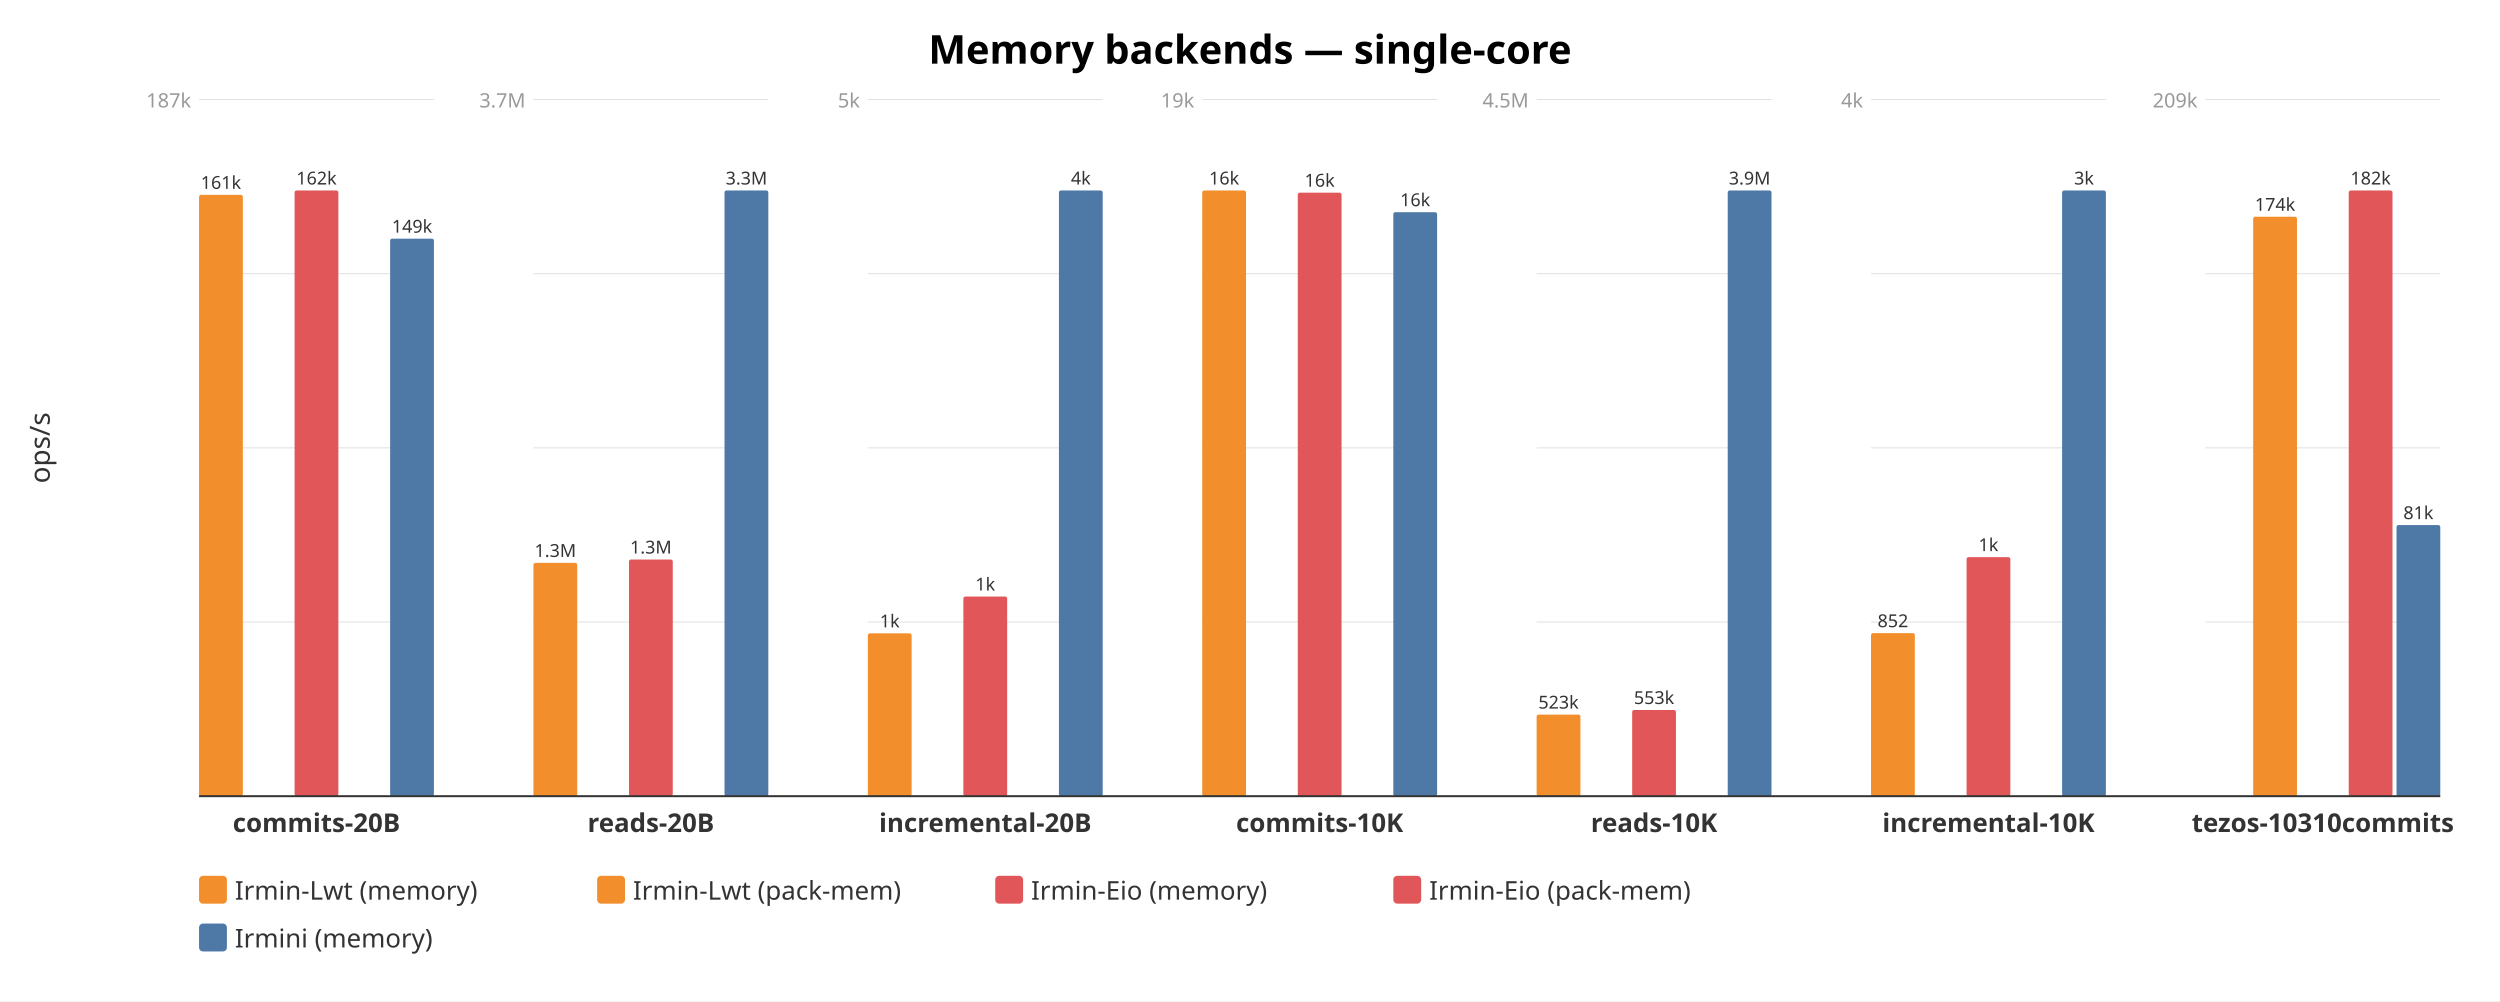
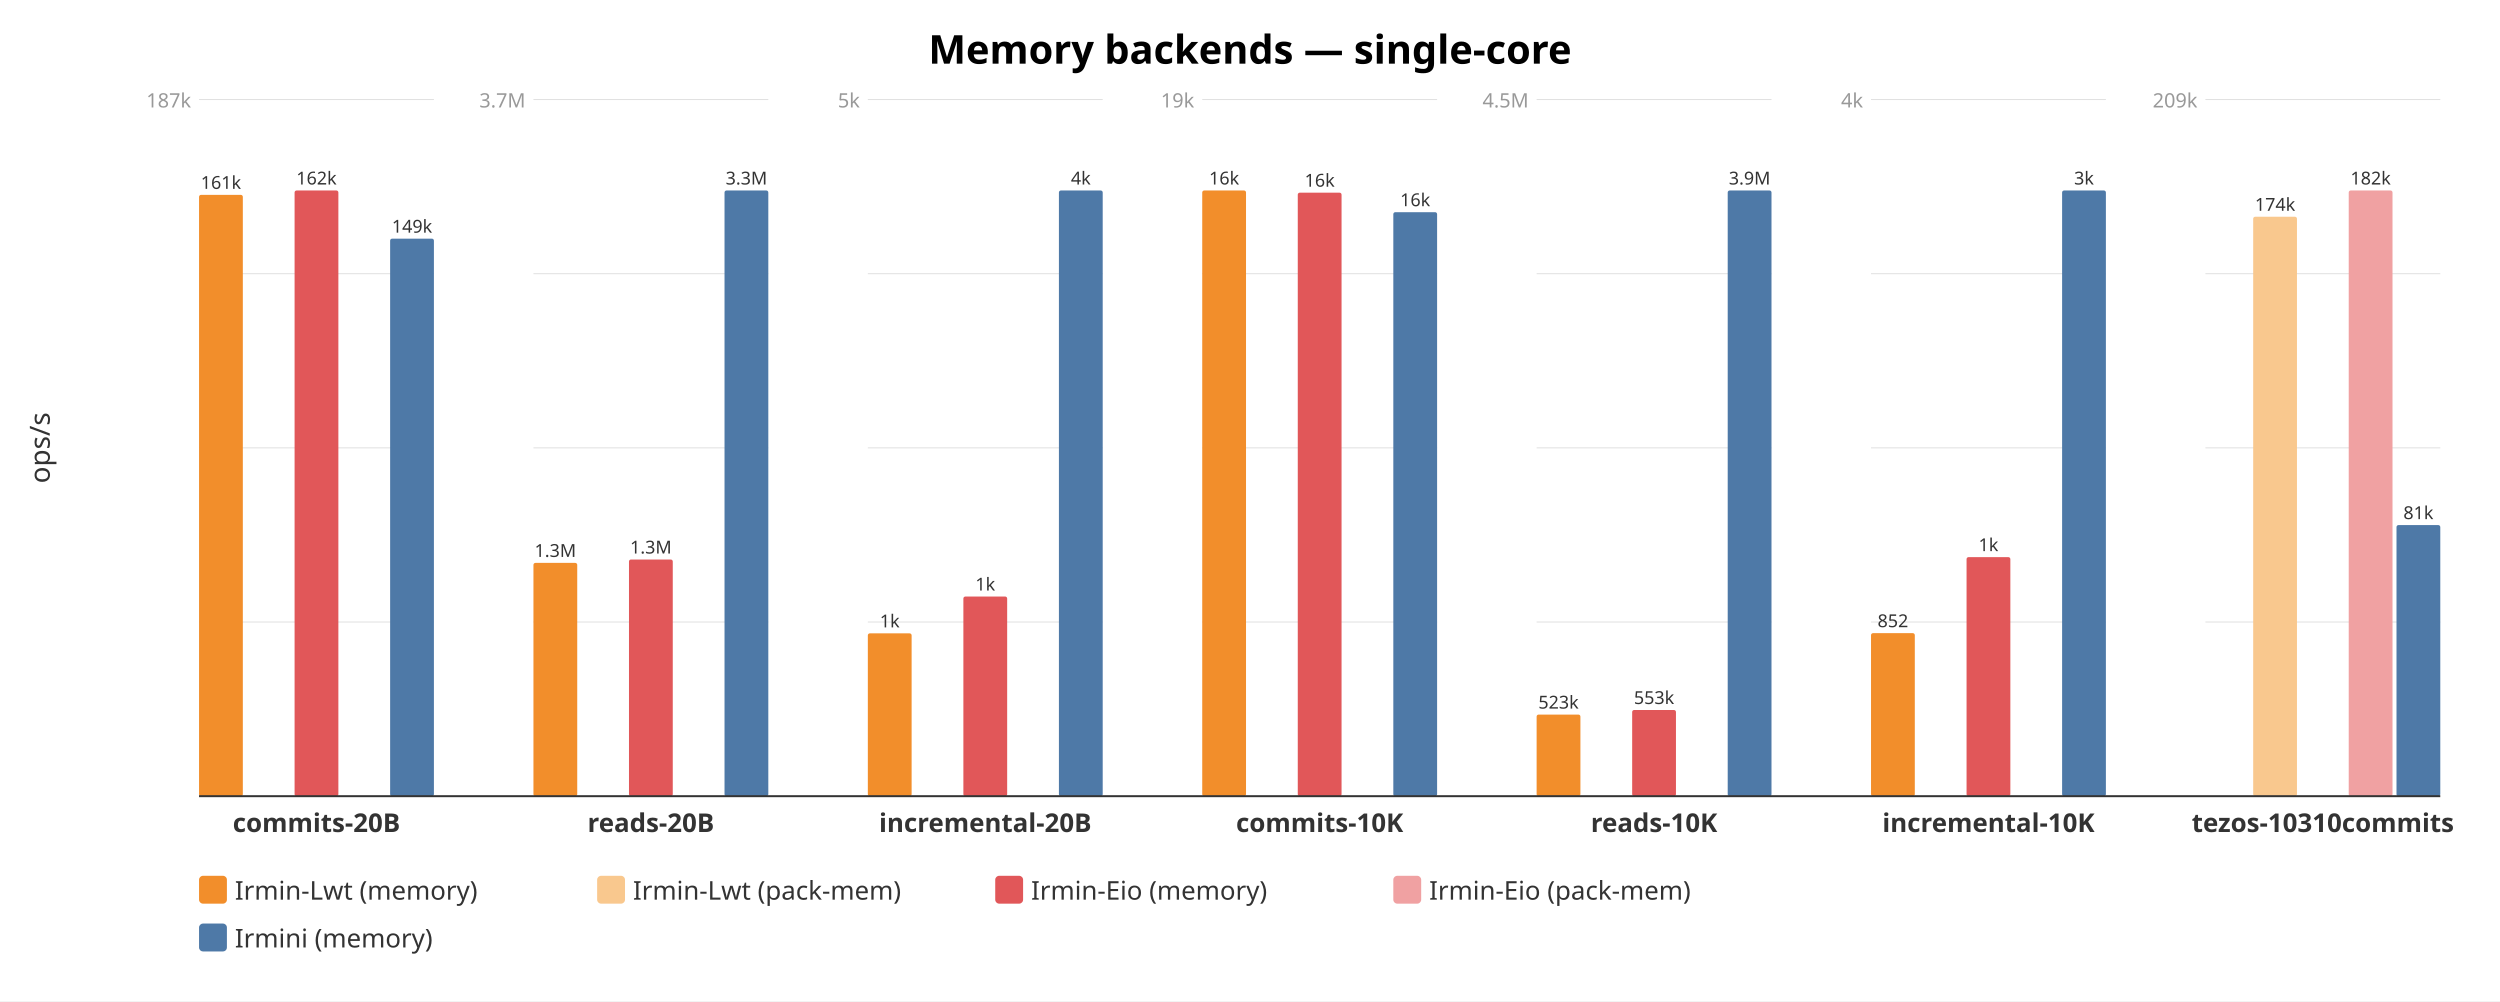
<svg xmlns="http://www.w3.org/2000/svg" width="1256" height="503" font-family="system-ui, sans-serif" font-size="14">
  <rect width="1256" height="503" fill="white" />
  <defs>
</defs>
  <text x="628.0" y="32" text-anchor="middle" font-size="20" font-weight="bold">Memory backends — single-core</text>
  <g transform="translate(100,50)">
    <text x="-75" y="175.0" text-anchor="middle" font-size="14" fill="#333" transform="rotate(-90,-75,175.0)">ops/s</text>
    <line x1="0" y1="262.5" x2="118" y2="262.5" stroke="#e0e0e0" stroke-width="0.5" />
    <line x1="0" y1="175.0" x2="118" y2="175.0" stroke="#e0e0e0" stroke-width="0.5" />
    <line x1="0" y1="87.5" x2="118" y2="87.5" stroke="#e0e0e0" stroke-width="0.5" />
    <line x1="0" y1="0.0" x2="118" y2="0.0" stroke="#e0e0e0" stroke-width="0.5" />
    <text x="-4.0" y="4.0" text-anchor="end" font-size="10" fill="#999">187k</text>
    <rect x="0.0" y="47.9" width="22" height="302.1" fill="#f28e2b" rx="1" />
    <text x="11.0" y="44.9" text-anchor="middle" font-size="9" fill="#333">161k</text>
    <rect x="48.0" y="45.7" width="22" height="304.3" fill="#e15759" rx="1" />
    <text x="59.0" y="42.7" text-anchor="middle" font-size="9" fill="#333">162k</text>
    <rect x="96.0" y="69.9" width="22" height="280.1" fill="#4e79a7" rx="1" />
    <text x="107.0" y="66.9" text-anchor="middle" font-size="9" fill="#333">149k</text>
    <text x="59.0" y="368" text-anchor="middle" font-size="13" font-weight="bold" fill="#333">commits-20B</text>
    <line x1="168" y1="262.5" x2="286" y2="262.5" stroke="#e0e0e0" stroke-width="0.5" />
    <line x1="168" y1="175.0" x2="286" y2="175.0" stroke="#e0e0e0" stroke-width="0.5" />
    <line x1="168" y1="87.5" x2="286" y2="87.5" stroke="#e0e0e0" stroke-width="0.5" />
    <line x1="168" y1="0.0" x2="286" y2="0.0" stroke="#e0e0e0" stroke-width="0.5" />
    <text x="164.0" y="4.0" text-anchor="end" font-size="10" fill="#999">3.7M</text>
    <rect x="168.0" y="232.8" width="22" height="117.2" fill="#f28e2b" rx="1" />
    <text x="179.0" y="229.8" text-anchor="middle" font-size="9" fill="#333">1.3M</text>
    <rect x="216.0" y="231.1" width="22" height="118.9" fill="#e15759" rx="1" />
    <text x="227.0" y="228.1" text-anchor="middle" font-size="9" fill="#333">1.3M</text>
    <rect x="264.0" y="45.7" width="22" height="304.3" fill="#4e79a7" rx="1" />
    <text x="275.0" y="42.7" text-anchor="middle" font-size="9" fill="#333">3.3M</text>
    <text x="227.0" y="368" text-anchor="middle" font-size="13" font-weight="bold" fill="#333">reads-20B</text>
    <line x1="336" y1="262.5" x2="454" y2="262.5" stroke="#e0e0e0" stroke-width="0.5" />
    <line x1="336" y1="175.0" x2="454" y2="175.0" stroke="#e0e0e0" stroke-width="0.5" />
    <line x1="336" y1="87.5" x2="454" y2="87.5" stroke="#e0e0e0" stroke-width="0.5" />
    <line x1="336" y1="0.0" x2="454" y2="0.0" stroke="#e0e0e0" stroke-width="0.5" />
    <text x="332.0" y="4.0" text-anchor="end" font-size="10" fill="#999">5k</text>
    <rect x="336.0" y="268.2" width="22" height="81.8" fill="#f28e2b" rx="1" />
    <text x="347.0" y="265.2" text-anchor="middle" font-size="9" fill="#333">1k</text>
    <rect x="384.0" y="249.7" width="22" height="100.3" fill="#e15759" rx="1" />
    <text x="395.0" y="246.7" text-anchor="middle" font-size="9" fill="#333">1k</text>
    <rect x="432.0" y="45.7" width="22" height="304.3" fill="#4e79a7" rx="1" />
    <text x="443.0" y="42.7" text-anchor="middle" font-size="9" fill="#333">4k</text>
    <text x="395.0" y="368" text-anchor="middle" font-size="13" font-weight="bold" fill="#333">incremental-20B</text>
    <line x1="504" y1="262.5" x2="622" y2="262.5" stroke="#e0e0e0" stroke-width="0.5" />
    <line x1="504" y1="175.0" x2="622" y2="175.0" stroke="#e0e0e0" stroke-width="0.5" />
    <line x1="504" y1="87.5" x2="622" y2="87.5" stroke="#e0e0e0" stroke-width="0.5" />
    <line x1="504" y1="0.0" x2="622" y2="0.0" stroke="#e0e0e0" stroke-width="0.5" />
    <text x="500.0" y="4.0" text-anchor="end" font-size="10" fill="#999">19k</text>
    <rect x="504.0" y="45.7" width="22" height="304.3" fill="#f28e2b" rx="1" />
    <text x="515.0" y="42.7" text-anchor="middle" font-size="9" fill="#333">16k</text>
    <rect x="552.0" y="46.8" width="22" height="303.2" fill="#e15759" rx="1" />
    <text x="563.0" y="43.8" text-anchor="middle" font-size="9" fill="#333">16k</text>
    <rect x="600.0" y="56.6" width="22" height="293.4" fill="#4e79a7" rx="1" />
    <text x="611.0" y="53.6" text-anchor="middle" font-size="9" fill="#333">16k</text>
    <text x="563.0" y="368" text-anchor="middle" font-size="13" font-weight="bold" fill="#333">commits-10K</text>
    <line x1="672" y1="262.5" x2="790" y2="262.5" stroke="#e0e0e0" stroke-width="0.5" />
    <line x1="672" y1="175.0" x2="790" y2="175.0" stroke="#e0e0e0" stroke-width="0.5" />
    <line x1="672" y1="87.5" x2="790" y2="87.5" stroke="#e0e0e0" stroke-width="0.5" />
    <line x1="672" y1="0.0" x2="790" y2="0.0" stroke="#e0e0e0" stroke-width="0.5" />
    <text x="668.0" y="4.0" text-anchor="end" font-size="10" fill="#999">4.5M</text>
    <rect x="672.0" y="309.0" width="22" height="41.0" fill="#f28e2b" rx="1" />
    <text x="683.0" y="306.0" text-anchor="middle" font-size="9" fill="#333">523k</text>
    <rect x="720.0" y="306.7" width="22" height="43.3" fill="#e15759" rx="1" />
    <text x="731.0" y="303.7" text-anchor="middle" font-size="9" fill="#333">553k</text>
    <rect x="768.0" y="45.7" width="22" height="304.3" fill="#4e79a7" rx="1" />
    <text x="779.0" y="42.7" text-anchor="middle" font-size="9" fill="#333">3.9M</text>
    <text x="731.0" y="368" text-anchor="middle" font-size="13" font-weight="bold" fill="#333">reads-10K</text>
    <line x1="840" y1="262.5" x2="958" y2="262.5" stroke="#e0e0e0" stroke-width="0.5" />
    <line x1="840" y1="175.0" x2="958" y2="175.0" stroke="#e0e0e0" stroke-width="0.5" />
    <line x1="840" y1="87.5" x2="958" y2="87.5" stroke="#e0e0e0" stroke-width="0.5" />
    <line x1="840" y1="0.0" x2="958" y2="0.0" stroke="#e0e0e0" stroke-width="0.5" />
    <text x="836.0" y="4.0" text-anchor="end" font-size="10" fill="#999">4k</text>
    <rect x="840.0" y="268.1" width="22" height="81.9" fill="#f28e2b" rx="1" />
    <text x="851.0" y="265.1" text-anchor="middle" font-size="9" fill="#333">852</text>
    <rect x="888.0" y="229.9" width="22" height="120.1" fill="#e15759" rx="1" />
    <text x="899.0" y="226.9" text-anchor="middle" font-size="9" fill="#333">1k</text>
    <rect x="936.0" y="45.7" width="22" height="304.3" fill="#4e79a7" rx="1" />
    <text x="947.0" y="42.7" text-anchor="middle" font-size="9" fill="#333">3k</text>
    <text x="899.0" y="368" text-anchor="middle" font-size="13" font-weight="bold" fill="#333">incremental-10K</text>
    <line x1="1008" y1="262.5" x2="1126" y2="262.5" stroke="#e0e0e0" stroke-width="0.5" />
    <line x1="1008" y1="175.0" x2="1126" y2="175.0" stroke="#e0e0e0" stroke-width="0.5" />
    <line x1="1008" y1="87.5" x2="1126" y2="87.5" stroke="#e0e0e0" stroke-width="0.5" />
    <line x1="1008" y1="0.0" x2="1126" y2="0.0" stroke="#e0e0e0" stroke-width="0.5" />
    <text x="1004.0" y="4.0" text-anchor="end" font-size="10" fill="#999">209k</text>
-     <rect x="1032.0" y="58.9" width="22" height="291.1" fill="#f28e2b" rx="1" />
+     <rect x="1032.0" y="58.9" width="22" height="291.1" fill="#f9c88e" rx="1" />
    <text x="1043.0" y="55.9" text-anchor="middle" font-size="9" fill="#333">174k</text>
-     <rect x="1080.0" y="45.7" width="22" height="304.3" fill="#e15759" rx="1" />
+     <rect x="1080.0" y="45.7" width="22" height="304.3" fill="#f0a1a2" rx="1" />
    <text x="1091.0" y="42.7" text-anchor="middle" font-size="9" fill="#333">182k</text>
    <rect x="1104.0" y="213.8" width="22" height="136.2" fill="#4e79a7" rx="1" />
    <text x="1115.0" y="210.8" text-anchor="middle" font-size="9" fill="#333">81k</text>
    <text x="1067.0" y="368" text-anchor="middle" font-size="13" font-weight="bold" fill="#333">tezos-10310commits</text>
    <line x1="0" y1="350" x2="1126" y2="350" stroke="#333" stroke-width="1" />
  </g>
  <g transform="translate(100,440)">
    <rect x="0" y="0" width="14" height="14" fill="#f28e2b" rx="2" />
    <text x="18" y="12" font-size="13" fill="#333">Irmin-Lwt (memory)</text>
-     <rect x="200" y="0" width="14" height="14" fill="#f28e2b" rx="2" />
+     <rect x="200" y="0" width="14" height="14" fill="#f9c88e" rx="2" />
    <text x="218" y="12" font-size="13" fill="#333">Irmin-Lwt (pack-mem)</text>
    <rect x="400" y="0" width="14" height="14" fill="#e15759" rx="2" />
    <text x="418" y="12" font-size="13" fill="#333">Irmin-Eio (memory)</text>
-     <rect x="600" y="0" width="14" height="14" fill="#e15759" rx="2" />
+     <rect x="600" y="0" width="14" height="14" fill="#f0a1a2" rx="2" />
    <text x="618" y="12" font-size="13" fill="#333">Irmin-Eio (pack-mem)</text>
    <rect x="0" y="24" width="14" height="14" fill="#4e79a7" rx="2" />
    <text x="18" y="36" font-size="13" fill="#333">Irmini (memory)</text>
  </g>
</svg>
